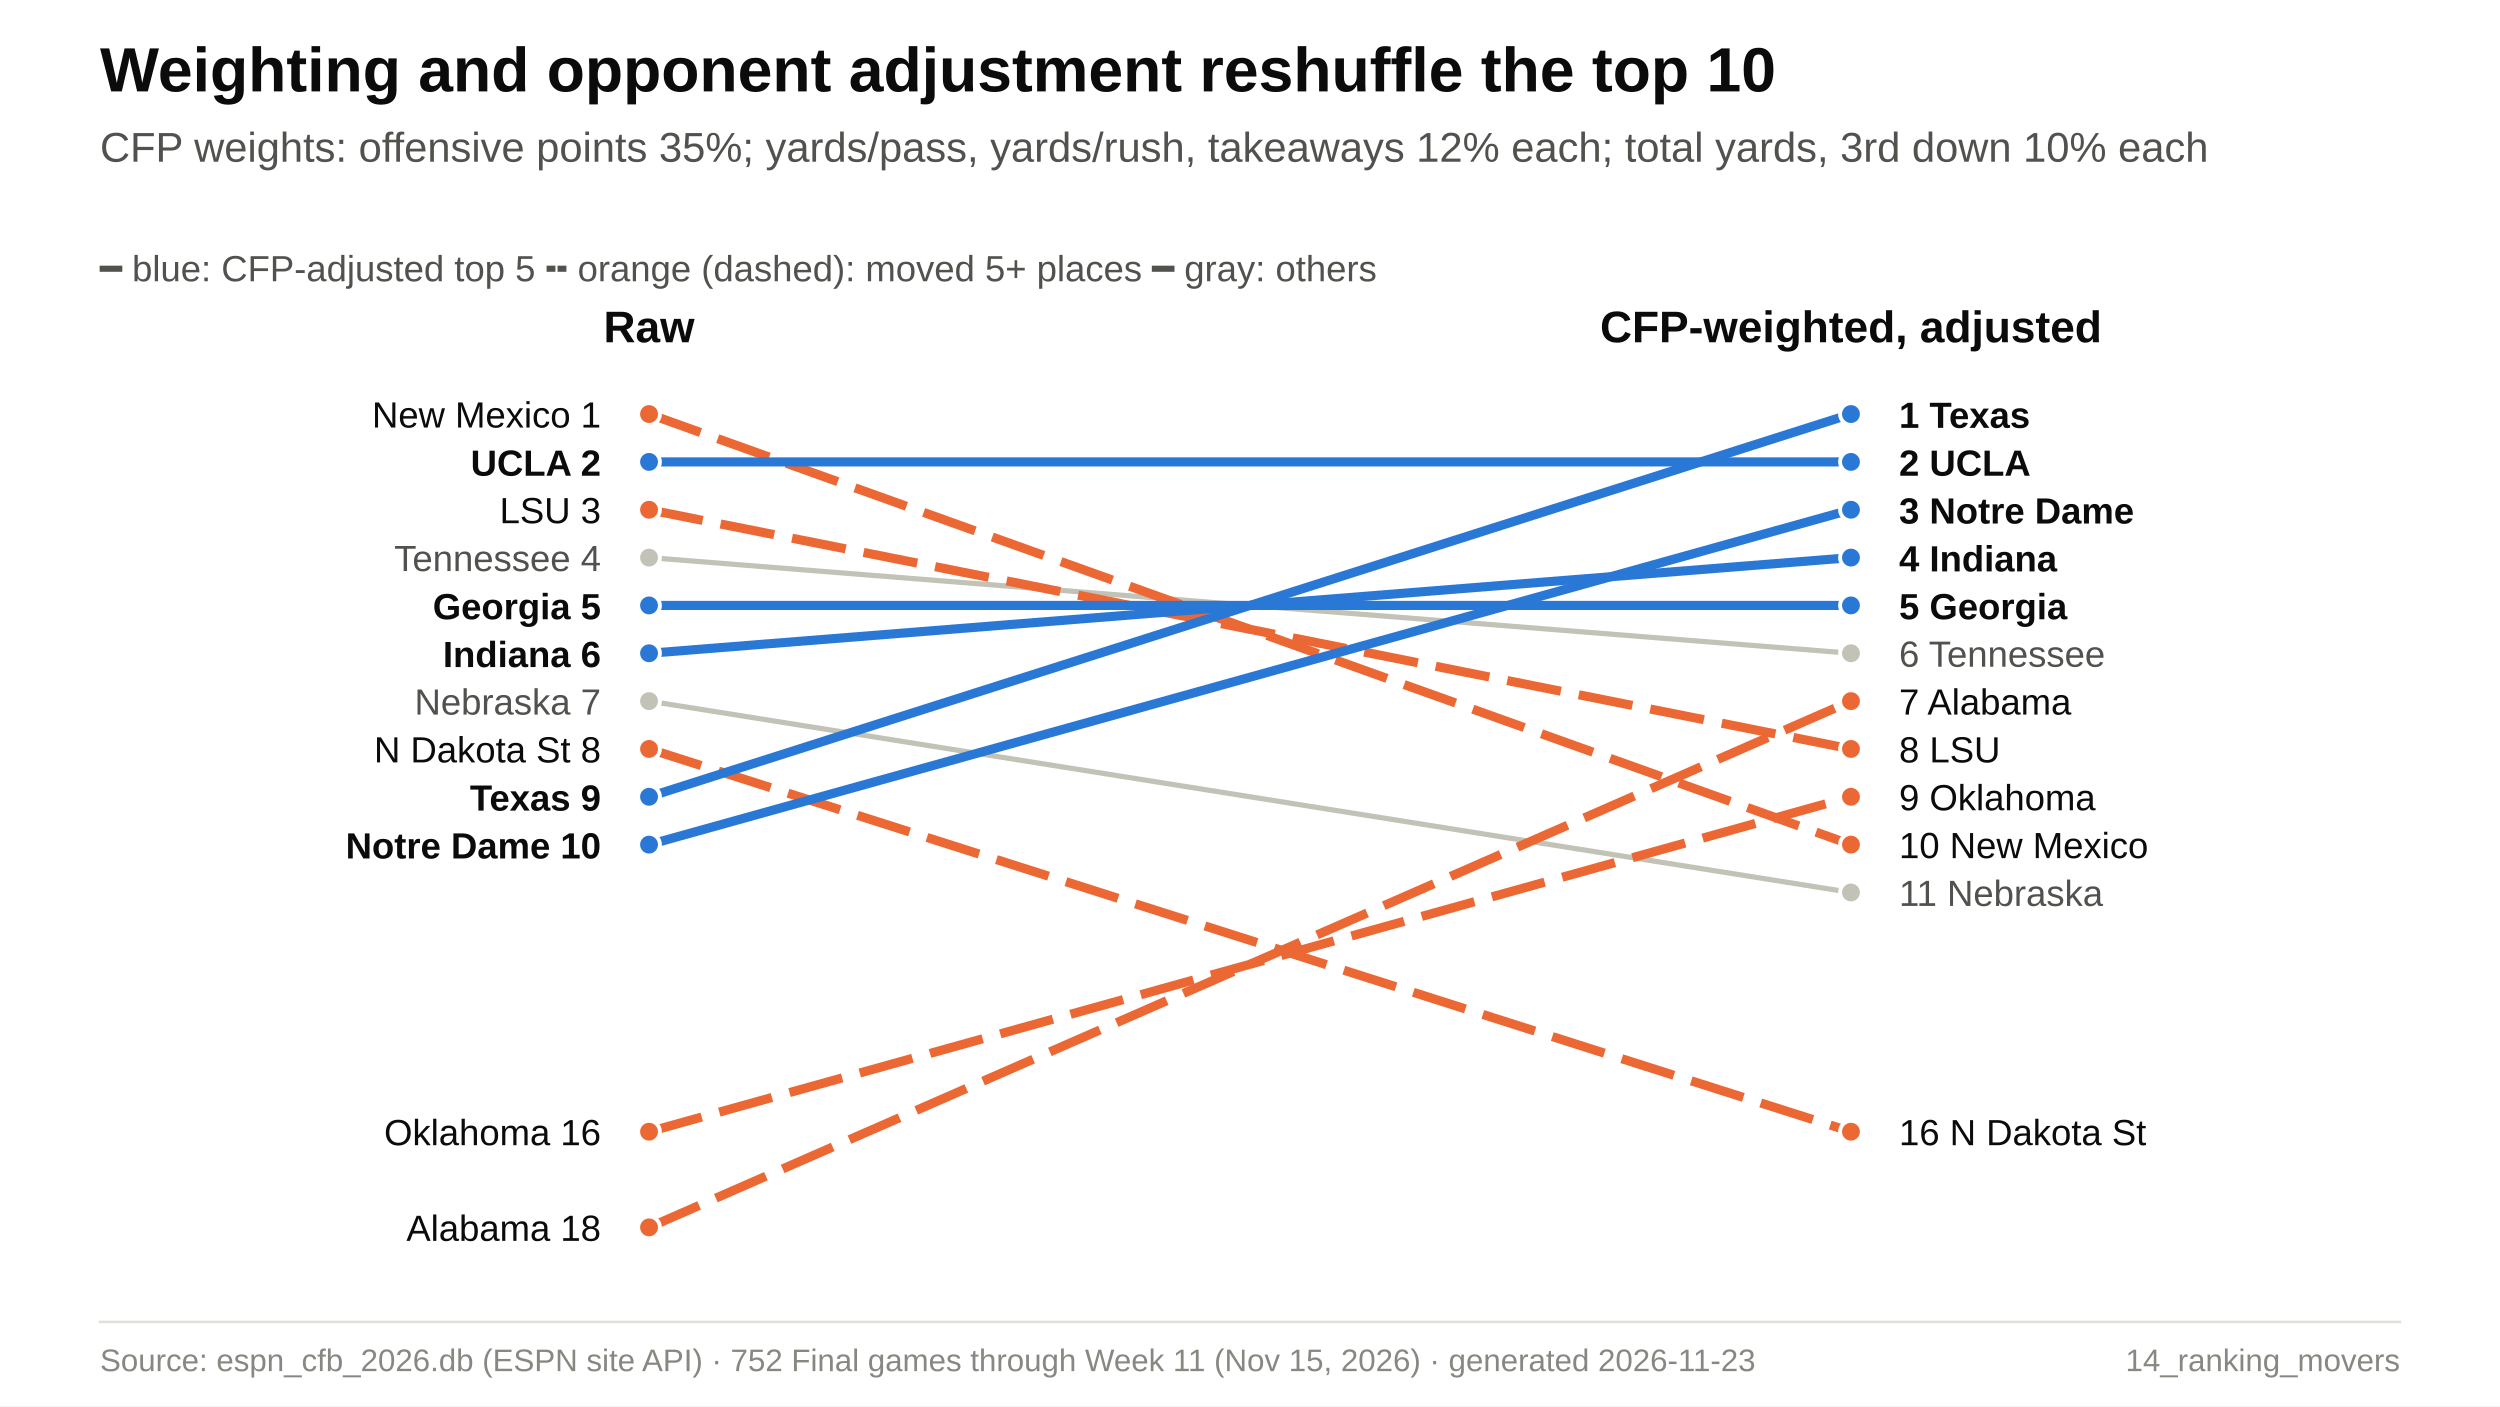
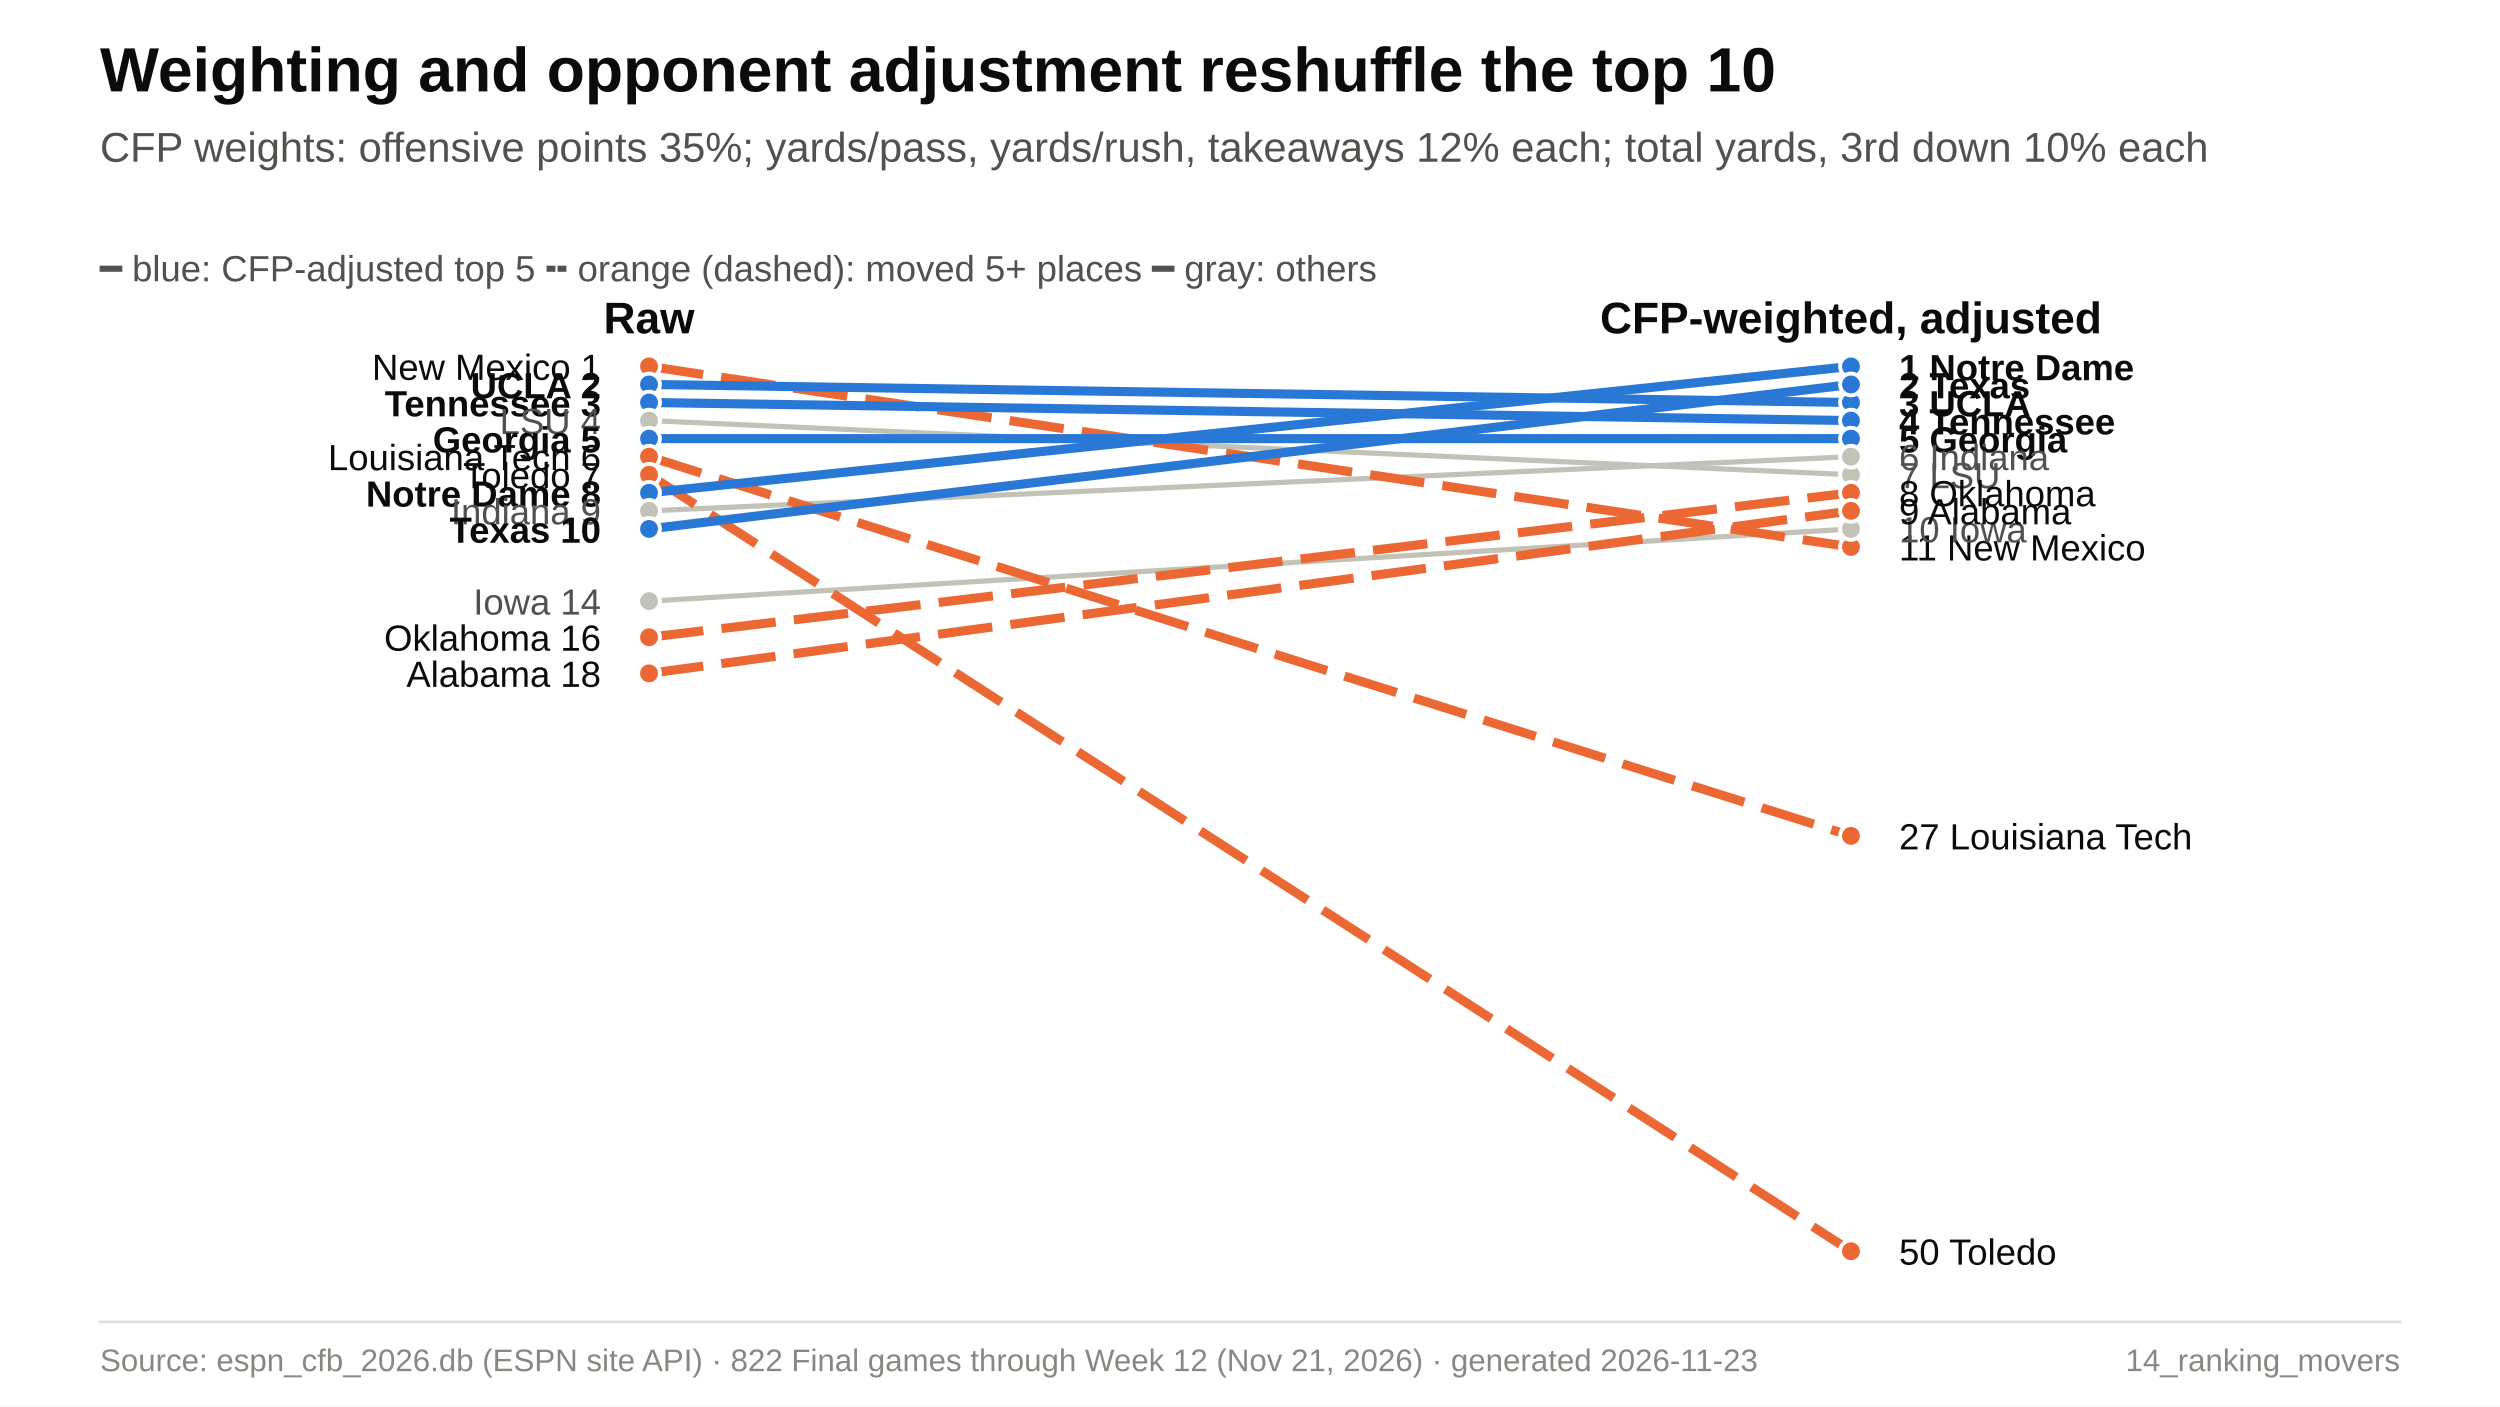
<svg xmlns="http://www.w3.org/2000/svg" xmlns:xlink="http://www.w3.org/1999/xlink" width="959.976pt" height="540pt" viewBox="0 0 959.976 540" version="1.1">
  <defs>
    <style type="text/css">*{stroke-linejoin: round; stroke-linecap: butt}</style>
  </defs>
  <g id="figure_1">
    <g id="patch_1">
      <path d="M 0 540  L 959.976 540  L 959.976 0  L 0 0  z " style="fill: #ffffff" />
    </g>
    <g id="axes_1">
      <g id="line2d_1">
-         <path d="M 249.225 214.107  L 710.751 250.849  " clip-path="url(#p9e5f731342)" style="fill: none; stroke: #c3c2b7; stroke-width: 2; stroke-linecap: square" />
+         <path d="M 249.225 161.496  L 710.751 182.297  " clip-path="url(#p9a795b4f65)" style="fill: none; stroke: #c3c2b7; stroke-width: 2; stroke-linecap: square" />
      </g>
      <g id="line2d_2">
-         <path d="M 249.225 269.221  L 710.751 342.705  " clip-path="url(#p9e5f731342)" style="fill: none; stroke: #c3c2b7; stroke-width: 2; stroke-linecap: square" />
+         <path d="M 249.225 196.165  L 710.751 175.363  " clip-path="url(#p9a795b4f65)" style="fill: none; stroke: #c3c2b7; stroke-width: 2; stroke-linecap: square" />
      </g>
      <g id="line2d_3">
-         <path d="M 249.225 158.994  L 710.751 324.334  " clip-path="url(#p9e5f731342)" style="fill: none; stroke-dasharray: 21,7; stroke-dashoffset: 0; stroke: #eb6834; stroke-width: 3.5" />
+         <path d="M 249.225 230.834  L 710.751 203.099  " clip-path="url(#p9a795b4f65)" style="fill: none; stroke: #c3c2b7; stroke-width: 2; stroke-linecap: square" />
+       </g>
+       <g id="line2d_4">
+         <path d="M 249.225 140.694  L 710.751 210.033  " clip-path="url(#p9a795b4f65)" style="fill: none; stroke-dasharray: 21,7; stroke-dashoffset: 0; stroke: #eb6834; stroke-width: 3.5" />
      </g>
      <g id="text_1">
-         <text style="font-size: 14px; font-family: 'Helvetica Neue', 'Arial', 'DejaVu Sans'; text-anchor: end; fill: #0b0b0b" x="230.763" y="164.167" transform="rotate(-0 230.7635 164.1668)">New Mexico  1</text>
+         <text style="font-size: 14px; font-family: 'Helvetica Neue', 'Arial', 'DejaVu Sans'; text-anchor: end; fill: #0b0b0b" x="230.763" y="145.867" transform="rotate(-0 230.7635 145.8672)">New Mexico  1</text>
      </g>
      <g id="text_2">
-         <text style="font-size: 14px; font-family: 'Helvetica Neue', 'Arial', 'DejaVu Sans'; text-anchor: start; fill: #0b0b0b" x="729.213" y="329.507" transform="rotate(-0 729.2125 329.507)">10  New Mexico</text>
-       </g>
-       <g id="line2d_4">
-         <path d="M 249.225 177.365  L 710.751 177.365  " clip-path="url(#p9e5f731342)" style="fill: none; stroke: #2a78d6; stroke-width: 3.5; stroke-linecap: square" />
+         <text style="font-size: 14px; font-family: 'Helvetica Neue', 'Arial', 'DejaVu Sans'; text-anchor: start; fill: #0b0b0b" x="729.213" y="215.206" transform="rotate(-0 729.2125 215.2057)">11  New Mexico</text>
+       </g>
+       <g id="line2d_5">
+         <path d="M 249.225 147.628  L 710.751 154.562  " clip-path="url(#p9a795b4f65)" style="fill: none; stroke: #2a78d6; stroke-width: 3.5; stroke-linecap: square" />
      </g>
      <g id="text_3">
-         <text style="font-weight: 700; font-size: 14px; font-family: 'Helvetica Neue', 'Arial', 'DejaVu Sans'; text-anchor: end; fill: #0b0b0b" x="230.763" y="182.671" transform="rotate(-0 230.7635 182.6709)">UCLA  2</text>
+         <text style="font-weight: 700; font-size: 14px; font-family: 'Helvetica Neue', 'Arial', 'DejaVu Sans'; text-anchor: end; fill: #0b0b0b" x="230.763" y="152.934" transform="rotate(-0 230.7635 152.934)">UCLA  2</text>
      </g>
      <g id="text_4">
-         <text style="font-weight: 700; font-size: 14px; font-family: 'Helvetica Neue', 'Arial', 'DejaVu Sans'; text-anchor: start; fill: #0b0b0b" x="729.213" y="182.671" transform="rotate(-0 729.2125 182.6709)">2  UCLA</text>
-       </g>
-       <g id="line2d_5">
-         <path d="M 249.225 195.736  L 710.751 287.592  " clip-path="url(#p9e5f731342)" style="fill: none; stroke-dasharray: 21,7; stroke-dashoffset: 0; stroke: #eb6834; stroke-width: 3.5" />
+         <text style="font-weight: 700; font-size: 14px; font-family: 'Helvetica Neue', 'Arial', 'DejaVu Sans'; text-anchor: start; fill: #0b0b0b" x="729.213" y="159.868" transform="rotate(-0 729.2125 159.8679)">3  UCLA</text>
+       </g>
+       <g id="line2d_6">
+         <path d="M 249.225 154.562  L 710.751 161.496  " clip-path="url(#p9a795b4f65)" style="fill: none; stroke: #2a78d6; stroke-width: 3.5; stroke-linecap: square" />
      </g>
      <g id="text_5">
-         <text style="font-size: 14px; font-family: 'Helvetica Neue', 'Arial', 'DejaVu Sans'; text-anchor: end; fill: #0b0b0b" x="230.763" y="200.909" transform="rotate(-0 230.7635 200.9091)">LSU  3</text>
+         <text style="font-weight: 700; font-size: 14px; font-family: 'Helvetica Neue', 'Arial', 'DejaVu Sans'; text-anchor: end; fill: #0b0b0b" x="230.763" y="159.868" transform="rotate(-0 230.7635 159.8679)">Tennessee  3</text>
      </g>
      <g id="text_6">
-         <text style="font-size: 14px; font-family: 'Helvetica Neue', 'Arial', 'DejaVu Sans'; text-anchor: start; fill: #0b0b0b" x="729.213" y="292.765" transform="rotate(-0 729.2125 292.7648)">8  LSU</text>
+         <text style="font-weight: 700; font-size: 14px; font-family: 'Helvetica Neue', 'Arial', 'DejaVu Sans'; text-anchor: start; fill: #0b0b0b" x="729.213" y="166.802" transform="rotate(-0 729.2125 166.8017)">4  Tennessee</text>
      </g>
      <g id="text_7">
-         <text style="font-size: 14px; font-family: 'Helvetica Neue', 'Arial', 'DejaVu Sans'; text-anchor: end; fill: #52514e" x="230.763" y="219.28" transform="rotate(-0 230.7635 219.2802)">Tennessee  4</text>
+         <text style="font-size: 14px; font-family: 'Helvetica Neue', 'Arial', 'DejaVu Sans'; text-anchor: end; fill: #52514e" x="230.763" y="166.669" transform="rotate(-0 230.7635 166.6687)">LSU  4</text>
      </g>
      <g id="text_8">
-         <text style="font-size: 14px; font-family: 'Helvetica Neue', 'Arial', 'DejaVu Sans'; text-anchor: start; fill: #52514e" x="729.213" y="256.022" transform="rotate(-0 729.2125 256.0225)">6  Tennessee</text>
-       </g>
-       <g id="line2d_6">
-         <path d="M 249.225 232.478  L 710.751 232.478  " clip-path="url(#p9e5f731342)" style="fill: none; stroke: #2a78d6; stroke-width: 3.5; stroke-linecap: square" />
+         <text style="font-size: 14px; font-family: 'Helvetica Neue', 'Arial', 'DejaVu Sans'; text-anchor: start; fill: #52514e" x="729.213" y="187.47" transform="rotate(-0 729.2125 187.4703)">7  LSU</text>
+       </g>
+       <g id="line2d_7">
+         <path d="M 249.225 168.43  L 710.751 168.43  " clip-path="url(#p9a795b4f65)" style="fill: none; stroke: #2a78d6; stroke-width: 3.5; stroke-linecap: square" />
      </g>
      <g id="text_9">
-         <text style="font-weight: 700; font-size: 14px; font-family: 'Helvetica Neue', 'Arial', 'DejaVu Sans'; text-anchor: end; fill: #0b0b0b" x="230.763" y="237.784" transform="rotate(-0 230.7635 237.7844)">Georgia  5</text>
+         <text style="font-weight: 700; font-size: 14px; font-family: 'Helvetica Neue', 'Arial', 'DejaVu Sans'; text-anchor: end; fill: #0b0b0b" x="230.763" y="173.736" transform="rotate(-0 230.7635 173.7356)">Georgia  5</text>
      </g>
      <g id="text_10">
-         <text style="font-weight: 700; font-size: 14px; font-family: 'Helvetica Neue', 'Arial', 'DejaVu Sans'; text-anchor: start; fill: #0b0b0b" x="729.213" y="237.784" transform="rotate(-0 729.2125 237.7844)">5  Georgia</text>
-       </g>
-       <g id="line2d_7">
-         <path d="M 249.225 250.849  L 710.751 214.107  " clip-path="url(#p9e5f731342)" style="fill: none; stroke: #2a78d6; stroke-width: 3.5; stroke-linecap: square" />
+         <text style="font-weight: 700; font-size: 14px; font-family: 'Helvetica Neue', 'Arial', 'DejaVu Sans'; text-anchor: start; fill: #0b0b0b" x="729.213" y="173.736" transform="rotate(-0 729.2125 173.7356)">5  Georgia</text>
+       </g>
+       <g id="line2d_8">
+         <path d="M 249.225 175.363  L 710.751 320.974  " clip-path="url(#p9a795b4f65)" style="fill: none; stroke-dasharray: 21,7; stroke-dashoffset: 0; stroke: #eb6834; stroke-width: 3.5" />
      </g>
      <g id="text_11">
-         <text style="font-weight: 700; font-size: 14px; font-family: 'Helvetica Neue', 'Arial', 'DejaVu Sans'; text-anchor: end; fill: #0b0b0b" x="230.763" y="256.155" transform="rotate(-0 230.7635 256.1555)">Indiana  6</text>
+         <text style="font-size: 14px; font-family: 'Helvetica Neue', 'Arial', 'DejaVu Sans'; text-anchor: end; fill: #0b0b0b" x="230.763" y="180.536" transform="rotate(-0 230.7635 180.5364)">Louisiana Tech  6</text>
      </g>
      <g id="text_12">
-         <text style="font-weight: 700; font-size: 14px; font-family: 'Helvetica Neue', 'Arial', 'DejaVu Sans'; text-anchor: start; fill: #0b0b0b" x="729.213" y="219.413" transform="rotate(-0 729.2125 219.4132)">4  Indiana</text>
+         <text style="font-size: 14px; font-family: 'Helvetica Neue', 'Arial', 'DejaVu Sans'; text-anchor: start; fill: #0b0b0b" x="729.213" y="326.147" transform="rotate(-0 729.2125 326.1473)">27  Louisiana Tech</text>
+       </g>
+       <g id="line2d_9">
+         <path d="M 249.225 182.297  L 710.751 480.453  " clip-path="url(#p9a795b4f65)" style="fill: none; stroke-dasharray: 21,7; stroke-dashoffset: 0; stroke: #eb6834; stroke-width: 3.5" />
      </g>
      <g id="text_13">
-         <text style="font-size: 14px; font-family: 'Helvetica Neue', 'Arial', 'DejaVu Sans'; text-anchor: end; fill: #52514e" x="230.763" y="274.394" transform="rotate(-0 230.7635 274.3936)">Nebraska  7</text>
+         <text style="font-size: 14px; font-family: 'Helvetica Neue', 'Arial', 'DejaVu Sans'; text-anchor: end; fill: #0b0b0b" x="230.763" y="187.47" transform="rotate(-0 230.7635 187.4703)">Toledo  7</text>
      </g>
      <g id="text_14">
-         <text style="font-size: 14px; font-family: 'Helvetica Neue', 'Arial', 'DejaVu Sans'; text-anchor: start; fill: #52514e" x="729.213" y="347.878" transform="rotate(-0 729.2125 347.8782)">11  Nebraska</text>
-       </g>
-       <g id="line2d_8">
-         <path d="M 249.225 287.592  L 710.751 434.561  " clip-path="url(#p9e5f731342)" style="fill: none; stroke-dasharray: 21,7; stroke-dashoffset: 0; stroke: #eb6834; stroke-width: 3.5" />
+         <text style="font-size: 14px; font-family: 'Helvetica Neue', 'Arial', 'DejaVu Sans'; text-anchor: start; fill: #0b0b0b" x="729.213" y="485.626" transform="rotate(-0 729.2125 485.6259)">50  Toledo</text>
+       </g>
+       <g id="line2d_10">
+         <path d="M 249.225 189.231  L 710.751 140.694  " clip-path="url(#p9a795b4f65)" style="fill: none; stroke: #2a78d6; stroke-width: 3.5; stroke-linecap: square" />
      </g>
      <g id="text_15">
-         <text style="font-size: 14px; font-family: 'Helvetica Neue', 'Arial', 'DejaVu Sans'; text-anchor: end; fill: #0b0b0b" x="230.763" y="292.765" transform="rotate(-0 230.7635 292.7648)">N Dakota St  8</text>
+         <text style="font-weight: 700; font-size: 14px; font-family: 'Helvetica Neue', 'Arial', 'DejaVu Sans'; text-anchor: end; fill: #0b0b0b" x="230.763" y="194.537" transform="rotate(-0 230.7635 194.5371)">Notre Dame  8</text>
      </g>
      <g id="text_16">
-         <text style="font-size: 14px; font-family: 'Helvetica Neue', 'Arial', 'DejaVu Sans'; text-anchor: start; fill: #0b0b0b" x="729.213" y="439.734" transform="rotate(-0 729.2125 439.7338)">16  N Dakota St</text>
-       </g>
-       <g id="line2d_9">
-         <path d="M 249.225 305.963  L 710.751 158.994  " clip-path="url(#p9e5f731342)" style="fill: none; stroke: #2a78d6; stroke-width: 3.5; stroke-linecap: square" />
+         <text style="font-weight: 700; font-size: 14px; font-family: 'Helvetica Neue', 'Arial', 'DejaVu Sans'; text-anchor: start; fill: #0b0b0b" x="729.213" y="146" transform="rotate(-0 729.2125 146.0002)">1  Notre Dame</text>
      </g>
      <g id="text_17">
-         <text style="font-weight: 700; font-size: 14px; font-family: 'Helvetica Neue', 'Arial', 'DejaVu Sans'; text-anchor: end; fill: #0b0b0b" x="230.763" y="311.269" transform="rotate(-0 230.7635 311.2689)">Texas  9</text>
+         <text style="font-size: 14px; font-family: 'Helvetica Neue', 'Arial', 'DejaVu Sans'; text-anchor: end; fill: #52514e" x="230.763" y="201.338" transform="rotate(-0 230.7635 201.338)">Indiana  9</text>
      </g>
      <g id="text_18">
-         <text style="font-weight: 700; font-size: 14px; font-family: 'Helvetica Neue', 'Arial', 'DejaVu Sans'; text-anchor: start; fill: #0b0b0b" x="729.213" y="164.3" transform="rotate(-0 729.2125 164.2998)">1  Texas</text>
-       </g>
-       <g id="line2d_10">
-         <path d="M 249.225 324.334  L 710.751 195.736  " clip-path="url(#p9e5f731342)" style="fill: none; stroke: #2a78d6; stroke-width: 3.5; stroke-linecap: square" />
+         <text style="font-size: 14px; font-family: 'Helvetica Neue', 'Arial', 'DejaVu Sans'; text-anchor: start; fill: #52514e" x="729.213" y="180.536" transform="rotate(-0 729.2125 180.5364)">6  Indiana</text>
+       </g>
+       <g id="line2d_11">
+         <path d="M 249.225 203.099  L 710.751 147.628  " clip-path="url(#p9a795b4f65)" style="fill: none; stroke: #2a78d6; stroke-width: 3.5; stroke-linecap: square" />
      </g>
      <g id="text_19">
-         <text style="font-weight: 700; font-size: 14px; font-family: 'Helvetica Neue', 'Arial', 'DejaVu Sans'; text-anchor: end; fill: #0b0b0b" x="230.763" y="329.64" transform="rotate(-0 230.7635 329.64)">Notre Dame  10</text>
+         <text style="font-weight: 700; font-size: 14px; font-family: 'Helvetica Neue', 'Arial', 'DejaVu Sans'; text-anchor: end; fill: #0b0b0b" x="230.763" y="208.405" transform="rotate(-0 230.7635 208.4048)">Texas  10</text>
      </g>
      <g id="text_20">
-         <text style="font-weight: 700; font-size: 14px; font-family: 'Helvetica Neue', 'Arial', 'DejaVu Sans'; text-anchor: start; fill: #0b0b0b" x="729.213" y="201.042" transform="rotate(-0 729.2125 201.0421)">3  Notre Dame</text>
-       </g>
-       <g id="line2d_11">
-         <path d="M 249.225 434.561  L 710.751 305.963  " clip-path="url(#p9e5f731342)" style="fill: none; stroke-dasharray: 21,7; stroke-dashoffset: 0; stroke: #eb6834; stroke-width: 3.5" />
+         <text style="font-weight: 700; font-size: 14px; font-family: 'Helvetica Neue', 'Arial', 'DejaVu Sans'; text-anchor: start; fill: #0b0b0b" x="729.213" y="152.934" transform="rotate(-0 729.2125 152.934)">2  Texas</text>
      </g>
      <g id="text_21">
-         <text style="font-size: 14px; font-family: 'Helvetica Neue', 'Arial', 'DejaVu Sans'; text-anchor: end; fill: #0b0b0b" x="230.763" y="439.734" transform="rotate(-0 230.7635 439.7338)">Oklahoma  16</text>
+         <text style="font-size: 14px; font-family: 'Helvetica Neue', 'Arial', 'DejaVu Sans'; text-anchor: end; fill: #52514e" x="230.763" y="236.007" transform="rotate(-0 230.7635 236.0072)">Iowa  14</text>
      </g>
      <g id="text_22">
-         <text style="font-size: 14px; font-family: 'Helvetica Neue', 'Arial', 'DejaVu Sans'; text-anchor: start; fill: #0b0b0b" x="729.213" y="311.136" transform="rotate(-0 729.2125 311.1359)">9  Oklahoma</text>
+         <text style="font-size: 14px; font-family: 'Helvetica Neue', 'Arial', 'DejaVu Sans'; text-anchor: start; fill: #52514e" x="729.213" y="208.272" transform="rotate(-0 729.2125 208.2718)">10  Iowa</text>
      </g>
      <g id="line2d_12">
-         <path d="M 249.225 471.303  L 710.751 269.221  " clip-path="url(#p9e5f731342)" style="fill: none; stroke-dasharray: 21,7; stroke-dashoffset: 0; stroke: #eb6834; stroke-width: 3.5" />
+         <path d="M 249.225 244.702  L 710.751 189.231  " clip-path="url(#p9a795b4f65)" style="fill: none; stroke-dasharray: 21,7; stroke-dashoffset: 0; stroke: #eb6834; stroke-width: 3.5" />
      </g>
      <g id="text_23">
-         <text style="font-size: 14px; font-family: 'Helvetica Neue', 'Arial', 'DejaVu Sans'; text-anchor: end; fill: #0b0b0b" x="230.763" y="476.476" transform="rotate(-0 230.7635 476.4761)">Alabama  18</text>
+         <text style="font-size: 14px; font-family: 'Helvetica Neue', 'Arial', 'DejaVu Sans'; text-anchor: end; fill: #0b0b0b" x="230.763" y="249.875" transform="rotate(-0 230.7635 249.8749)">Oklahoma  16</text>
      </g>
      <g id="text_24">
-         <text style="font-size: 14px; font-family: 'Helvetica Neue', 'Arial', 'DejaVu Sans'; text-anchor: start; fill: #0b0b0b" x="729.213" y="274.394" transform="rotate(-0 729.2125 274.3936)">7  Alabama</text>
+         <text style="font-size: 14px; font-family: 'Helvetica Neue', 'Arial', 'DejaVu Sans'; text-anchor: start; fill: #0b0b0b" x="729.213" y="194.404" transform="rotate(-0 729.2125 194.4041)">8  Oklahoma</text>
+       </g>
+       <g id="line2d_13">
+         <path d="M 249.225 258.57  L 710.751 196.165  " clip-path="url(#p9a795b4f65)" style="fill: none; stroke-dasharray: 21,7; stroke-dashoffset: 0; stroke: #eb6834; stroke-width: 3.5" />
      </g>
      <g id="text_25">
-         <text style="font-weight: 700; font-size: 17px; font-family: 'Helvetica Neue', 'Arial', 'DejaVu Sans'; text-anchor: middle; fill: #0b0b0b" x="249.225" y="131.422" transform="rotate(-0 249.2245 131.4223)">Raw</text>
+         <text style="font-size: 14px; font-family: 'Helvetica Neue', 'Arial', 'DejaVu Sans'; text-anchor: end; fill: #0b0b0b" x="230.763" y="263.743" transform="rotate(-0 230.7635 263.7427)">Alabama  18</text>
      </g>
      <g id="text_26">
-         <text style="font-weight: 700; font-size: 17px; font-family: 'Helvetica Neue', 'Arial', 'DejaVu Sans'; text-anchor: middle; fill: #0b0b0b" x="710.751" y="131.422" transform="rotate(-0 710.7515 131.4223)">CFP-weighted, adjusted</text>
+         <text style="font-size: 14px; font-family: 'Helvetica Neue', 'Arial', 'DejaVu Sans'; text-anchor: start; fill: #0b0b0b" x="729.213" y="201.338" transform="rotate(-0 729.2125 201.338)">9  Alabama</text>
+       </g>
+       <g id="text_27">
+         <text style="font-weight: 700; font-size: 17px; font-family: 'Helvetica Neue', 'Arial', 'DejaVu Sans'; text-anchor: middle; fill: #0b0b0b" x="249.225" y="127.991" transform="rotate(-0 249.2245 127.9912)">Raw</text>
+       </g>
+       <g id="text_28">
+         <text style="font-weight: 700; font-size: 17px; font-family: 'Helvetica Neue', 'Arial', 'DejaVu Sans'; text-anchor: middle; fill: #0b0b0b" x="710.751" y="127.991" transform="rotate(-0 710.7515 127.9912)">CFP-weighted, adjusted</text>
      </g>
      <g id="PathCollection_1">
        <defs>
-           <path id="mc87d605ad3" d="M 0 4.183  C 1.109 4.183 2.174 3.743 2.958 2.958  C 3.743 2.174 4.183 1.109 4.183 0  C 4.183 -1.109 3.743 -2.174 2.958 -2.958  C 2.174 -3.743 1.109 -4.183 0 -4.183  C -1.109 -4.183 -2.174 -3.743 -2.958 -2.958  C -3.743 -2.174 -4.183 -1.109 -4.183 0  C -4.183 1.109 -3.743 2.174 -2.958 2.958  C -2.174 3.743 -1.109 4.183 0 4.183  z " style="stroke: #ffffff; stroke-width: 1.5" />
+           <path id="mb9e6f29fd3" d="M 0 4.183  C 1.109 4.183 2.174 3.743 2.958 2.958  C 3.743 2.174 4.183 1.109 4.183 0  C 4.183 -1.109 3.743 -2.174 2.958 -2.958  C 2.174 -3.743 1.109 -4.183 0 -4.183  C -1.109 -4.183 -2.174 -3.743 -2.958 -2.958  C -3.743 -2.174 -4.183 -1.109 -4.183 0  C -4.183 1.109 -3.743 2.174 -2.958 2.958  C -2.174 3.743 -1.109 4.183 0 4.183  z " style="stroke: #ffffff; stroke-width: 1.5" />
        </defs>
-         <g clip-path="url(#p9e5f731342)">
-           <use xlink:href="#mc87d605ad3" x="249.225" y="158.994" style="fill: #eb6834; stroke: #ffffff; stroke-width: 1.5" />
-           <use xlink:href="#mc87d605ad3" x="710.751" y="324.334" style="fill: #eb6834; stroke: #ffffff; stroke-width: 1.5" />
+         <g clip-path="url(#p9a795b4f65)">
+           <use xlink:href="#mb9e6f29fd3" x="249.225" y="140.694" style="fill: #eb6834; stroke: #ffffff; stroke-width: 1.5" />
+           <use xlink:href="#mb9e6f29fd3" x="710.751" y="210.033" style="fill: #eb6834; stroke: #ffffff; stroke-width: 1.5" />
        </g>
      </g>
      <g id="PathCollection_2">
        <defs>
-           <path id="m5e8d983b28" d="M 0 4.183  C 1.109 4.183 2.174 3.743 2.958 2.958  C 3.743 2.174 4.183 1.109 4.183 0  C 4.183 -1.109 3.743 -2.174 2.958 -2.958  C 2.174 -3.743 1.109 -4.183 0 -4.183  C -1.109 -4.183 -2.174 -3.743 -2.958 -2.958  C -3.743 -2.174 -4.183 -1.109 -4.183 0  C -4.183 1.109 -3.743 2.174 -2.958 2.958  C -2.174 3.743 -1.109 4.183 0 4.183  z " style="stroke: #ffffff; stroke-width: 1.5" />
+           <path id="m92e5681dd3" d="M 0 4.183  C 1.109 4.183 2.174 3.743 2.958 2.958  C 3.743 2.174 4.183 1.109 4.183 0  C 4.183 -1.109 3.743 -2.174 2.958 -2.958  C 2.174 -3.743 1.109 -4.183 0 -4.183  C -1.109 -4.183 -2.174 -3.743 -2.958 -2.958  C -3.743 -2.174 -4.183 -1.109 -4.183 0  C -4.183 1.109 -3.743 2.174 -2.958 2.958  C -2.174 3.743 -1.109 4.183 0 4.183  z " style="stroke: #ffffff; stroke-width: 1.5" />
        </defs>
-         <g clip-path="url(#p9e5f731342)">
-           <use xlink:href="#m5e8d983b28" x="249.225" y="177.365" style="fill: #2a78d6; stroke: #ffffff; stroke-width: 1.5" />
-           <use xlink:href="#m5e8d983b28" x="710.751" y="177.365" style="fill: #2a78d6; stroke: #ffffff; stroke-width: 1.5" />
+         <g clip-path="url(#p9a795b4f65)">
+           <use xlink:href="#m92e5681dd3" x="249.225" y="147.628" style="fill: #2a78d6; stroke: #ffffff; stroke-width: 1.5" />
+           <use xlink:href="#m92e5681dd3" x="710.751" y="154.562" style="fill: #2a78d6; stroke: #ffffff; stroke-width: 1.5" />
        </g>
      </g>
      <g id="PathCollection_3">
-         <g clip-path="url(#p9e5f731342)">
-           <use xlink:href="#mc87d605ad3" x="249.225" y="195.736" style="fill: #eb6834; stroke: #ffffff; stroke-width: 1.5" />
-           <use xlink:href="#mc87d605ad3" x="710.751" y="287.592" style="fill: #eb6834; stroke: #ffffff; stroke-width: 1.5" />
+         <g clip-path="url(#p9a795b4f65)">
+           <use xlink:href="#m92e5681dd3" x="249.225" y="154.562" style="fill: #2a78d6; stroke: #ffffff; stroke-width: 1.5" />
+           <use xlink:href="#m92e5681dd3" x="710.751" y="161.496" style="fill: #2a78d6; stroke: #ffffff; stroke-width: 1.5" />
        </g>
      </g>
      <g id="PathCollection_4">
        <defs>
-           <path id="m61cf44bb97" d="M 0 4.183  C 1.109 4.183 2.174 3.743 2.958 2.958  C 3.743 2.174 4.183 1.109 4.183 0  C 4.183 -1.109 3.743 -2.174 2.958 -2.958  C 2.174 -3.743 1.109 -4.183 0 -4.183  C -1.109 -4.183 -2.174 -3.743 -2.958 -2.958  C -3.743 -2.174 -4.183 -1.109 -4.183 0  C -4.183 1.109 -3.743 2.174 -2.958 2.958  C -2.174 3.743 -1.109 4.183 0 4.183  z " style="stroke: #ffffff; stroke-width: 1.5" />
+           <path id="m30a6251adb" d="M 0 4.183  C 1.109 4.183 2.174 3.743 2.958 2.958  C 3.743 2.174 4.183 1.109 4.183 0  C 4.183 -1.109 3.743 -2.174 2.958 -2.958  C 2.174 -3.743 1.109 -4.183 0 -4.183  C -1.109 -4.183 -2.174 -3.743 -2.958 -2.958  C -3.743 -2.174 -4.183 -1.109 -4.183 0  C -4.183 1.109 -3.743 2.174 -2.958 2.958  C -2.174 3.743 -1.109 4.183 0 4.183  z " style="stroke: #ffffff; stroke-width: 1.5" />
        </defs>
-         <g clip-path="url(#p9e5f731342)">
-           <use xlink:href="#m61cf44bb97" x="249.225" y="214.107" style="fill: #c3c2b7; stroke: #ffffff; stroke-width: 1.5" />
-           <use xlink:href="#m61cf44bb97" x="710.751" y="250.849" style="fill: #c3c2b7; stroke: #ffffff; stroke-width: 1.5" />
+         <g clip-path="url(#p9a795b4f65)">
+           <use xlink:href="#m30a6251adb" x="249.225" y="161.496" style="fill: #c3c2b7; stroke: #ffffff; stroke-width: 1.5" />
+           <use xlink:href="#m30a6251adb" x="710.751" y="182.297" style="fill: #c3c2b7; stroke: #ffffff; stroke-width: 1.5" />
        </g>
      </g>
      <g id="PathCollection_5">
-         <g clip-path="url(#p9e5f731342)">
-           <use xlink:href="#m5e8d983b28" x="249.225" y="232.478" style="fill: #2a78d6; stroke: #ffffff; stroke-width: 1.5" />
-           <use xlink:href="#m5e8d983b28" x="710.751" y="232.478" style="fill: #2a78d6; stroke: #ffffff; stroke-width: 1.5" />
+         <g clip-path="url(#p9a795b4f65)">
+           <use xlink:href="#m92e5681dd3" x="249.225" y="168.43" style="fill: #2a78d6; stroke: #ffffff; stroke-width: 1.5" />
+           <use xlink:href="#m92e5681dd3" x="710.751" y="168.43" style="fill: #2a78d6; stroke: #ffffff; stroke-width: 1.5" />
        </g>
      </g>
      <g id="PathCollection_6">
-         <g clip-path="url(#p9e5f731342)">
-           <use xlink:href="#m5e8d983b28" x="249.225" y="250.849" style="fill: #2a78d6; stroke: #ffffff; stroke-width: 1.5" />
-           <use xlink:href="#m5e8d983b28" x="710.751" y="214.107" style="fill: #2a78d6; stroke: #ffffff; stroke-width: 1.5" />
+         <g clip-path="url(#p9a795b4f65)">
+           <use xlink:href="#mb9e6f29fd3" x="249.225" y="175.363" style="fill: #eb6834; stroke: #ffffff; stroke-width: 1.5" />
+           <use xlink:href="#mb9e6f29fd3" x="710.751" y="320.974" style="fill: #eb6834; stroke: #ffffff; stroke-width: 1.5" />
        </g>
      </g>
      <g id="PathCollection_7">
-         <g clip-path="url(#p9e5f731342)">
-           <use xlink:href="#m61cf44bb97" x="249.225" y="269.221" style="fill: #c3c2b7; stroke: #ffffff; stroke-width: 1.5" />
-           <use xlink:href="#m61cf44bb97" x="710.751" y="342.705" style="fill: #c3c2b7; stroke: #ffffff; stroke-width: 1.5" />
+         <g clip-path="url(#p9a795b4f65)">
+           <use xlink:href="#mb9e6f29fd3" x="249.225" y="182.297" style="fill: #eb6834; stroke: #ffffff; stroke-width: 1.5" />
+           <use xlink:href="#mb9e6f29fd3" x="710.751" y="480.453" style="fill: #eb6834; stroke: #ffffff; stroke-width: 1.5" />
        </g>
      </g>
      <g id="PathCollection_8">
-         <g clip-path="url(#p9e5f731342)">
-           <use xlink:href="#mc87d605ad3" x="249.225" y="287.592" style="fill: #eb6834; stroke: #ffffff; stroke-width: 1.5" />
-           <use xlink:href="#mc87d605ad3" x="710.751" y="434.561" style="fill: #eb6834; stroke: #ffffff; stroke-width: 1.5" />
+         <g clip-path="url(#p9a795b4f65)">
+           <use xlink:href="#m92e5681dd3" x="249.225" y="189.231" style="fill: #2a78d6; stroke: #ffffff; stroke-width: 1.5" />
+           <use xlink:href="#m92e5681dd3" x="710.751" y="140.694" style="fill: #2a78d6; stroke: #ffffff; stroke-width: 1.5" />
        </g>
      </g>
      <g id="PathCollection_9">
-         <g clip-path="url(#p9e5f731342)">
-           <use xlink:href="#m5e8d983b28" x="249.225" y="305.963" style="fill: #2a78d6; stroke: #ffffff; stroke-width: 1.5" />
-           <use xlink:href="#m5e8d983b28" x="710.751" y="158.994" style="fill: #2a78d6; stroke: #ffffff; stroke-width: 1.5" />
+         <g clip-path="url(#p9a795b4f65)">
+           <use xlink:href="#m30a6251adb" x="249.225" y="196.165" style="fill: #c3c2b7; stroke: #ffffff; stroke-width: 1.5" />
+           <use xlink:href="#m30a6251adb" x="710.751" y="175.363" style="fill: #c3c2b7; stroke: #ffffff; stroke-width: 1.5" />
        </g>
      </g>
      <g id="PathCollection_10">
-         <g clip-path="url(#p9e5f731342)">
-           <use xlink:href="#m5e8d983b28" x="249.225" y="324.334" style="fill: #2a78d6; stroke: #ffffff; stroke-width: 1.5" />
-           <use xlink:href="#m5e8d983b28" x="710.751" y="195.736" style="fill: #2a78d6; stroke: #ffffff; stroke-width: 1.5" />
+         <g clip-path="url(#p9a795b4f65)">
+           <use xlink:href="#m92e5681dd3" x="249.225" y="203.099" style="fill: #2a78d6; stroke: #ffffff; stroke-width: 1.5" />
+           <use xlink:href="#m92e5681dd3" x="710.751" y="147.628" style="fill: #2a78d6; stroke: #ffffff; stroke-width: 1.5" />
        </g>
      </g>
      <g id="PathCollection_11">
-         <g clip-path="url(#p9e5f731342)">
-           <use xlink:href="#mc87d605ad3" x="249.225" y="434.561" style="fill: #eb6834; stroke: #ffffff; stroke-width: 1.5" />
-           <use xlink:href="#mc87d605ad3" x="710.751" y="305.963" style="fill: #eb6834; stroke: #ffffff; stroke-width: 1.5" />
+         <g clip-path="url(#p9a795b4f65)">
+           <use xlink:href="#m30a6251adb" x="249.225" y="230.834" style="fill: #c3c2b7; stroke: #ffffff; stroke-width: 1.5" />
+           <use xlink:href="#m30a6251adb" x="710.751" y="203.099" style="fill: #c3c2b7; stroke: #ffffff; stroke-width: 1.5" />
        </g>
      </g>
      <g id="PathCollection_12">
-         <g clip-path="url(#p9e5f731342)">
-           <use xlink:href="#mc87d605ad3" x="249.225" y="471.303" style="fill: #eb6834; stroke: #ffffff; stroke-width: 1.5" />
-           <use xlink:href="#mc87d605ad3" x="710.751" y="269.221" style="fill: #eb6834; stroke: #ffffff; stroke-width: 1.5" />
-         </g>
-       </g>
-     </g>
-     <g id="line2d_13">
+         <g clip-path="url(#p9a795b4f65)">
+           <use xlink:href="#mb9e6f29fd3" x="249.225" y="244.702" style="fill: #eb6834; stroke: #ffffff; stroke-width: 1.5" />
+           <use xlink:href="#mb9e6f29fd3" x="710.751" y="189.231" style="fill: #eb6834; stroke: #ffffff; stroke-width: 1.5" />
+         </g>
+       </g>
+       <g id="PathCollection_13">
+         <g clip-path="url(#p9a795b4f65)">
+           <use xlink:href="#mb9e6f29fd3" x="249.225" y="258.57" style="fill: #eb6834; stroke: #ffffff; stroke-width: 1.5" />
+           <use xlink:href="#mb9e6f29fd3" x="710.751" y="196.165" style="fill: #eb6834; stroke: #ffffff; stroke-width: 1.5" />
+         </g>
+       </g>
+     </g>
+     <g id="line2d_14">
      <path d="M 38.399 507.6  L 921.577 507.6  " style="fill: none; stroke: #e1e0d9; stroke-linecap: square" />
    </g>
-     <g id="text_27">
+     <g id="text_29">
      <text style="font-weight: 700; font-size: 24px; font-family: 'Helvetica Neue', 'Arial', 'DejaVu Sans'; text-anchor: start; fill: #0b0b0b" x="38.399" y="35.1" transform="rotate(-0 38.39904 35.1)">Weighting and opponent adjustment reshuffle the top 10</text>
    </g>
-     <g id="text_28">
+     <g id="text_30">
      <text style="font-size: 16px; font-family: 'Helvetica Neue', 'Arial', 'DejaVu Sans'; text-anchor: start; fill: #52514e" x="38.399" y="62.1" transform="rotate(-0 38.39904 62.1)">CFP weights: offensive points 35%; yards/pass, yards/rush, takeaways 12% each; total yards, 3rd down 10% each</text>
    </g>
-     <g id="text_29">
+     <g id="text_31">
      <text style="font-size: 14px; font-family: 'Helvetica Neue', 'Arial', 'DejaVu Sans'; text-anchor: start; fill: #52514e" x="38.399" y="108" transform="rotate(-0 38.39904 108)">━ blue: CFP-adjusted top 5     ╍ orange (dashed): moved 5+ places     ━ gray: others</text>
    </g>
-     <g id="text_30">
-       <text style="font-size: 12px; font-family: 'Helvetica Neue', 'Arial', 'DejaVu Sans'; text-anchor: start; fill: #898781" x="38.399" y="526.5" transform="rotate(-0 38.39904 526.5)">Source: espn_cfb_2026.db (ESPN site API) · 752 Final games through Week 11 (Nov 15, 2026) · generated 2026-11-23</text>
-     </g>
-     <g id="text_31">
+     <g id="text_32">
+       <text style="font-size: 12px; font-family: 'Helvetica Neue', 'Arial', 'DejaVu Sans'; text-anchor: start; fill: #898781" x="38.399" y="526.5" transform="rotate(-0 38.39904 526.5)">Source: espn_cfb_2026.db (ESPN site API) · 822 Final games through Week 12 (Nov 21, 2026) · generated 2026-11-23</text>
+     </g>
+     <g id="text_33">
      <text style="font-size: 12px; font-family: 'Helvetica Neue', 'Arial', 'DejaVu Sans'; text-anchor: end; fill: #898781" x="921.577" y="526.5" transform="rotate(-0 921.577 526.5)">14_ranking_movers</text>
    </g>
  </g>
  <defs>
-     <clipPath id="p9e5f731342">
+     <clipPath id="p9a795b4f65">
      <rect x="239.994" y="129.6" width="479.988" height="356.4" />
    </clipPath>
  </defs>
</svg>
